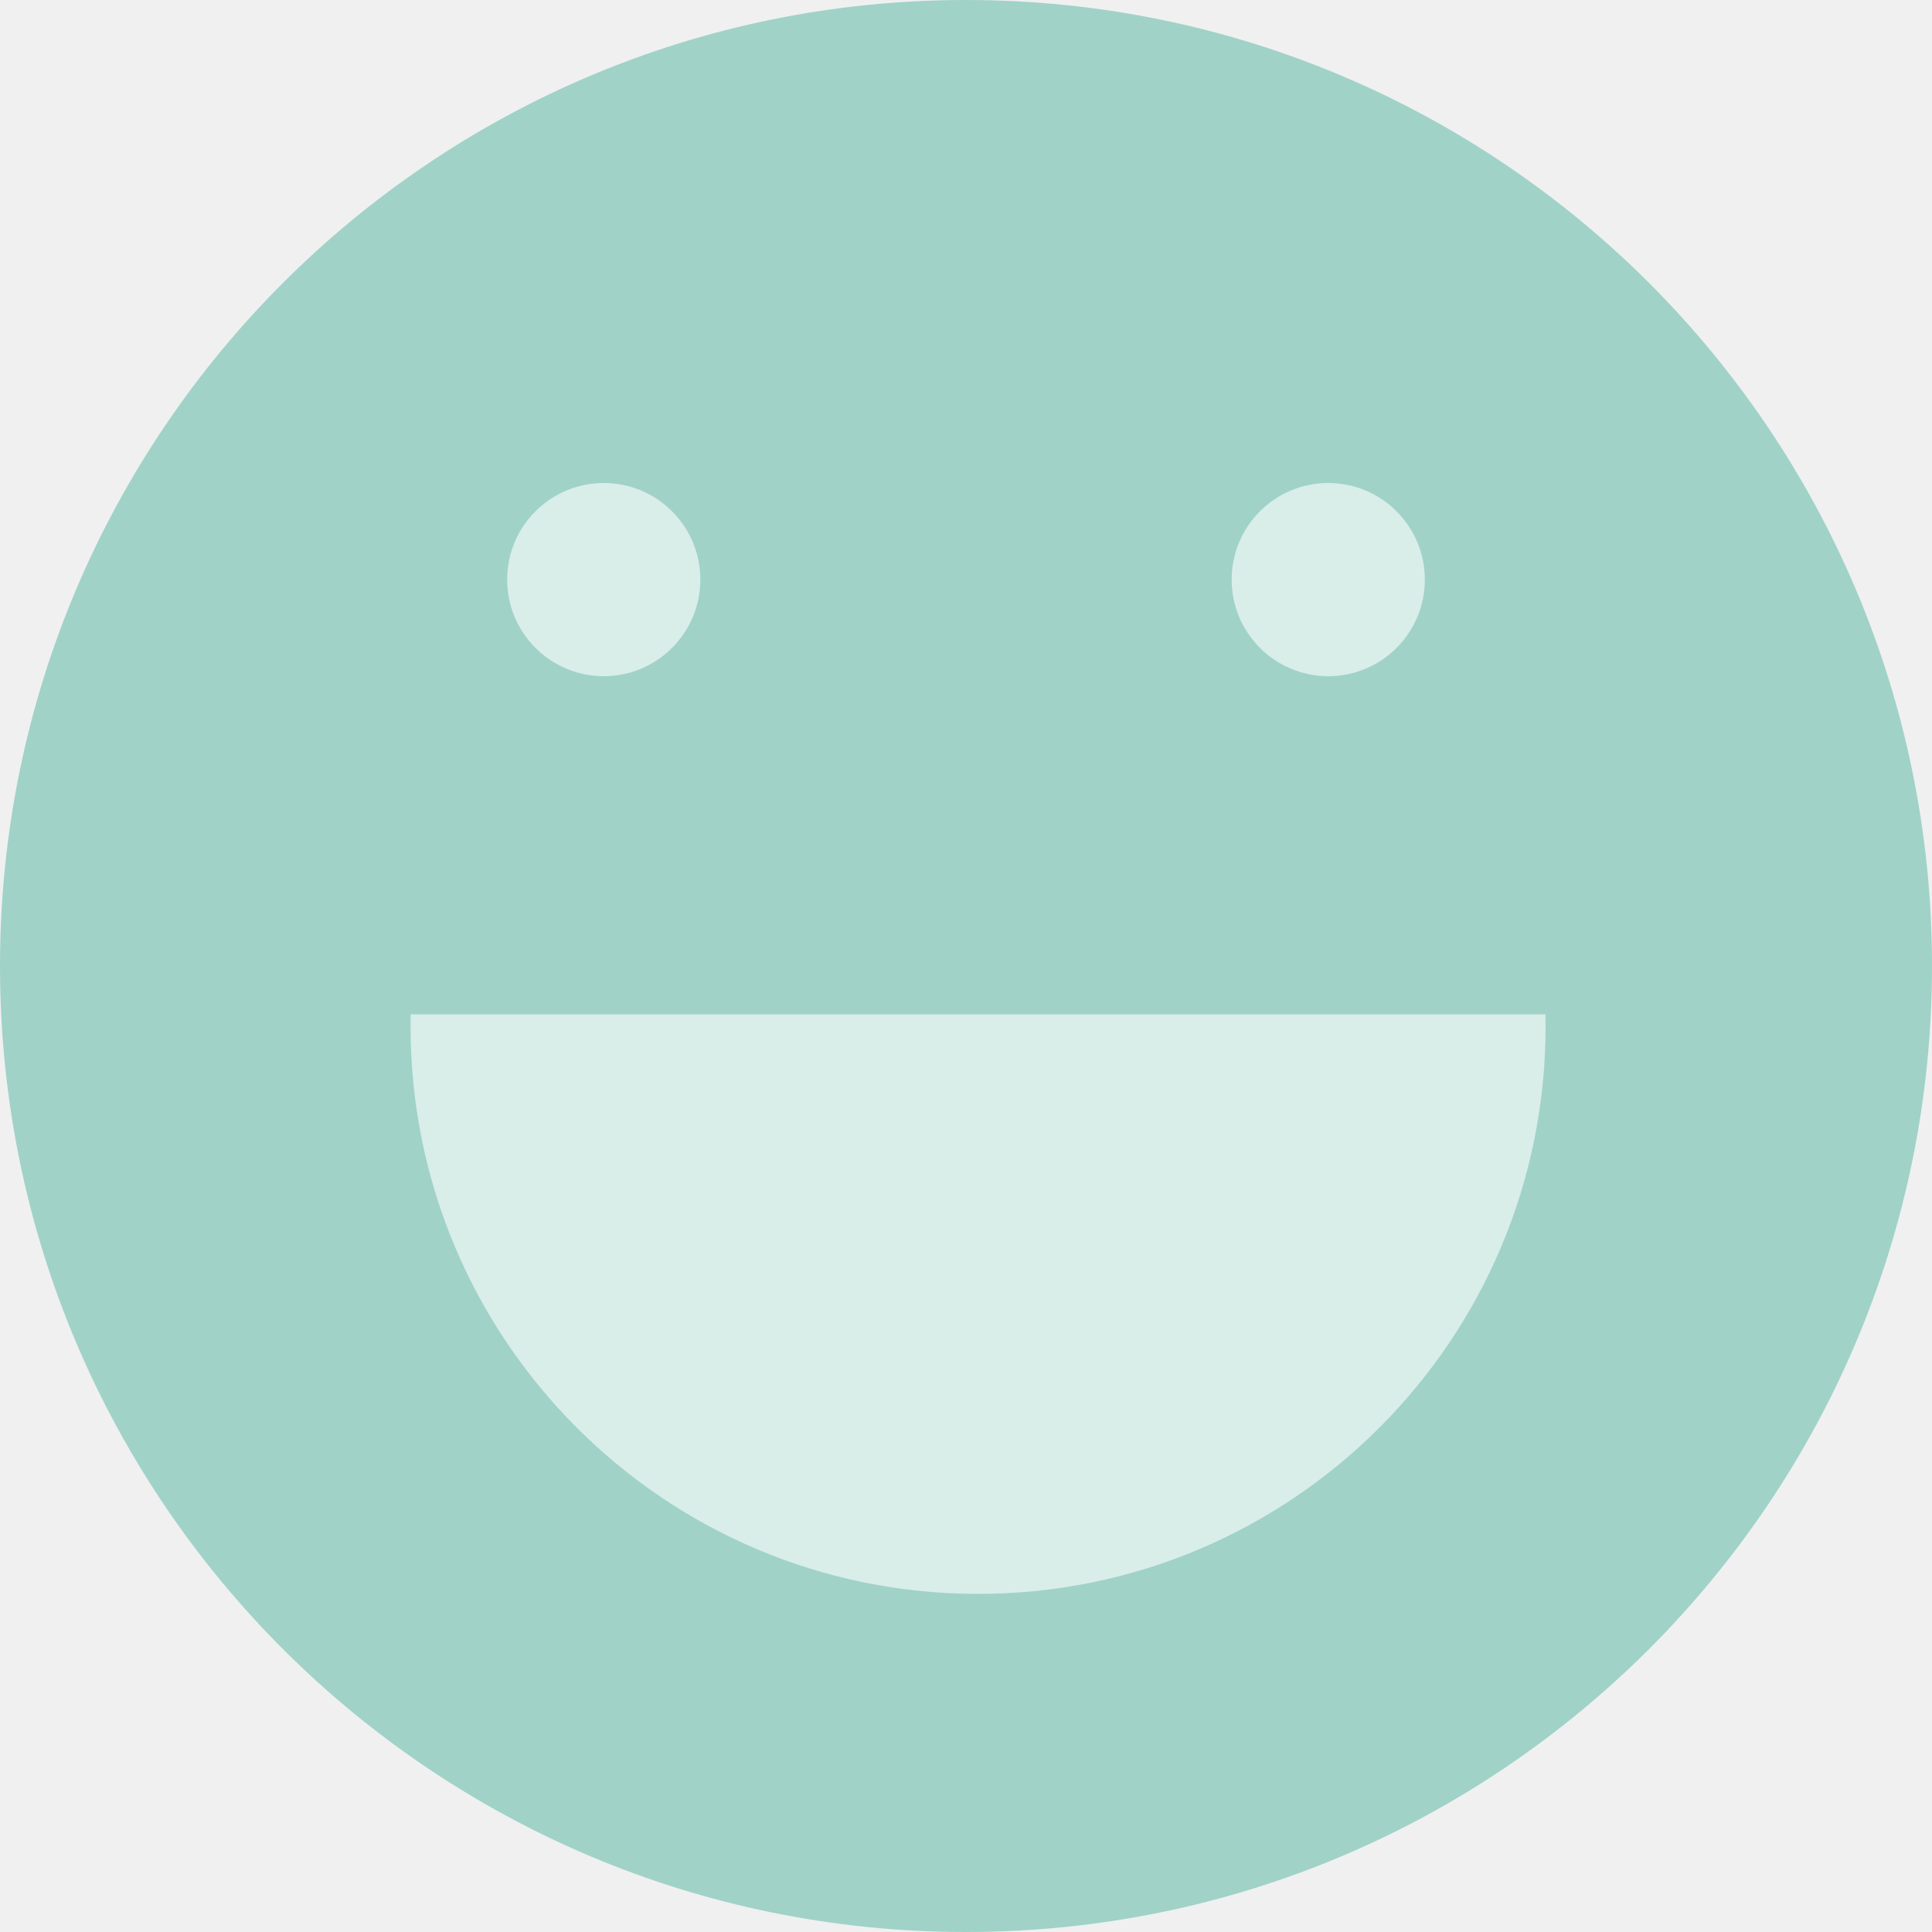
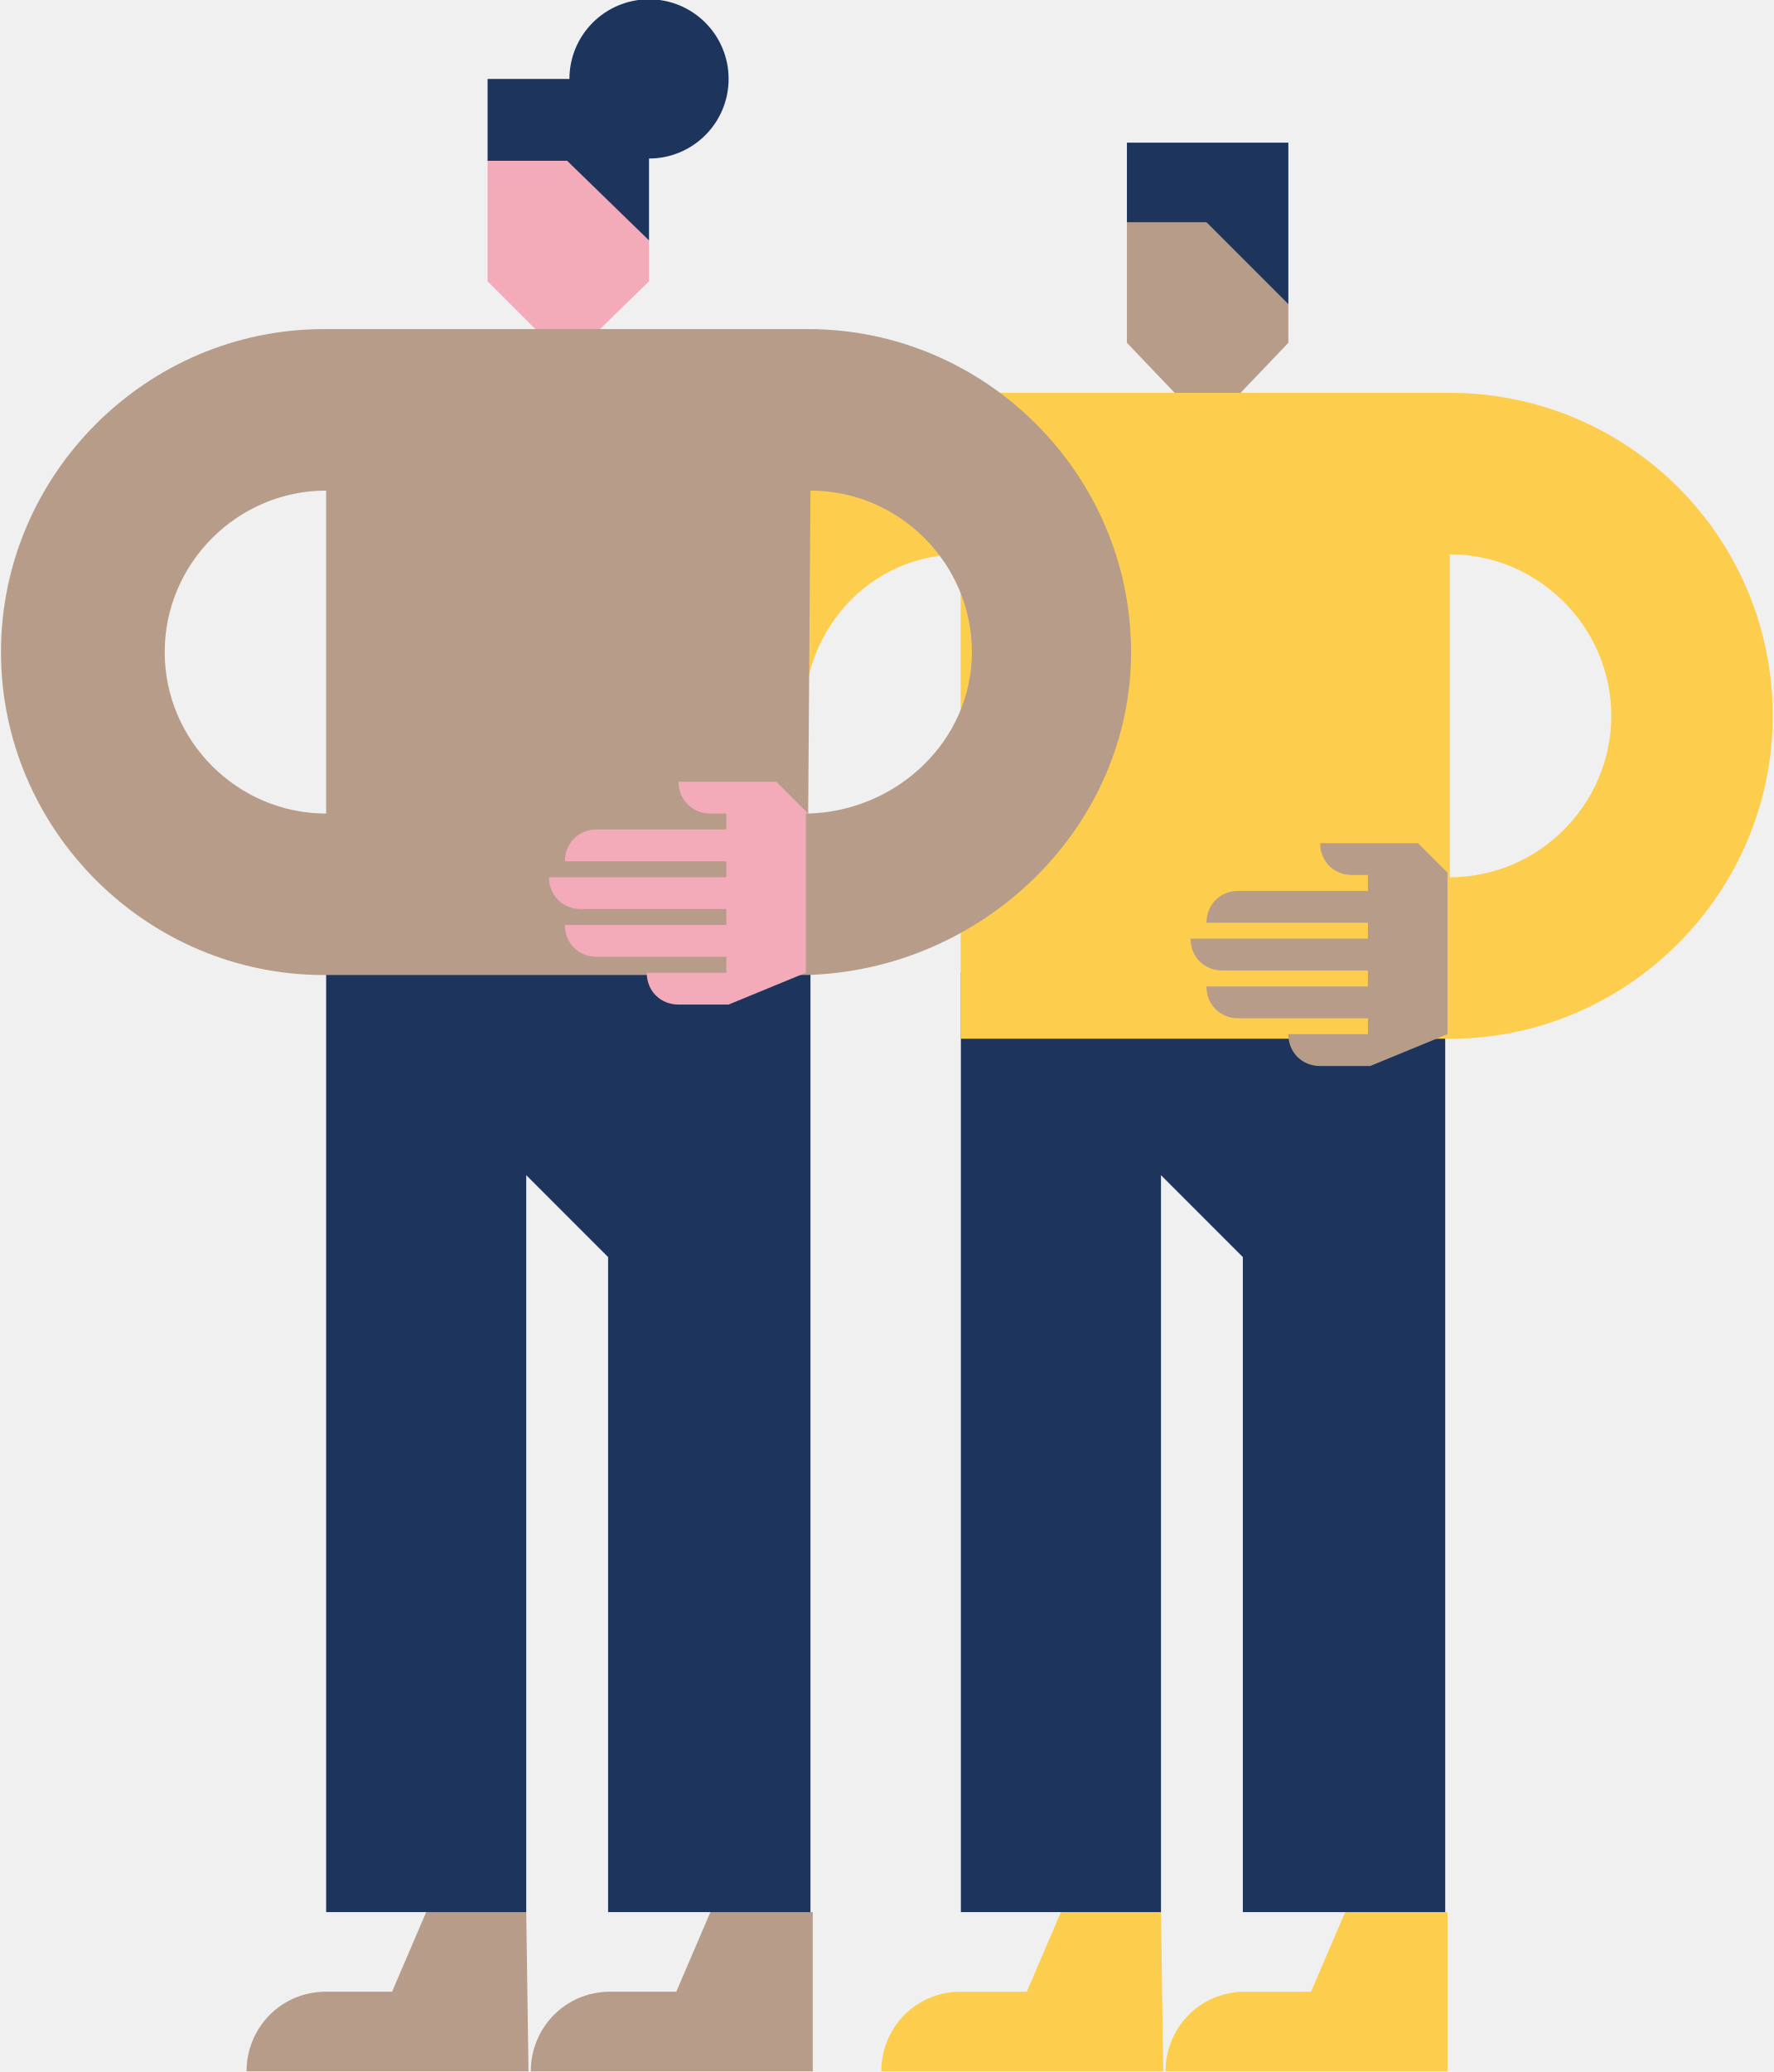
- <svg xmlns="http://www.w3.org/2000/svg" width="80px" height="80px" viewBox="0 0 80 80" version="1.1">
-   <description>Created with Sketch (http://www.bohemiancoding.com/sketch)</description>
-   <defs />
-   <g id="Page-1" stroke="none" stroke-width="1" fill="none" fill-rule="evenodd">
-     <g id="persona-persona.is-happy" transform="translate(-6, -18)">
-       <circle id="Oval-1" fill="#A0D2C8" cx="46" cy="58" r="40" />
-       <path d="M69.995,60 C69.998,60.166 70,60.333 70,60.5 C70,73.479 59.479,84 46.5,84 C33.521,84 23,73.479 23,60.5 C23,60.333 23.002,60.166 23.005,60 L69.995,60 Z" id="Oval-5" fill-opacity="0.605" fill="#FFFFFF" />
-       <circle id="Oval-8" fill-opacity="0.599" fill="#FFFFFF" cx="31" cy="42" r="4" />
-       <circle id="Oval-8" fill-opacity="0.599" fill="#FFFFFF" cx="61" cy="42" r="4" />
+ <svg xmlns="http://www.w3.org/2000/svg" version="1.1" id="Layer_1" x="0px" y="0px" viewBox="0 0 1096 1280" enable-background="new 0 0 1096 1280" xml:space="preserve">
+   <g>
+     <g>
+       <path fill="#FDCD4D" d="M893.022,1181.214l-33.718-25.288l-28.098,25.288l-21.079,49.177h-40.736    c-28.098,0-49.177,22.491-49.177,49.184h174.219v-98.355h-1.405L893.022,1181.214z M717.398,1181.214l-33.717-25.288    l-28.11,25.288l-21.073,49.177h-40.742c-28.098,0-49.177,22.491-49.177,49.184h174.219l-1.405-98.355L717.398,1181.214z" />
+       <path fill="#1D345C" d="M742.686,539.117l-148.937,61.815v580.283h123.649V725.98l50.576,50.589v404.64h125.048V600.932    L742.686,539.117z" />
+       <path fill="#1D345C" d="M696.343,137.289l35.128,42.159l64.625,8.429v-99.76h-99.753V137.289z" />
+       <path fill="#B69C89" d="M766.593,242.675l29.503-30.908v-23.896l-50.576-50.576h-49.177v74.478l29.503,30.908L766.593,242.675z" />
+       <path fill="#FDCD4D" d="M895.856,242.675H596.583c-109.594,0-199.513,89.913-199.513,199.513h99.76    c0-54.791,41.957-99.754,96.76-99.754v299.273h302.273V342.435c54.803,0,99.778,44.957,99.778,99.76    c0,54.797-44.969,99.766-99.778,99.766v99.76c109.6,0,199.526-89.913,199.526-199.513c0-111.005-89.932-199.52-199.526-199.52    L895.856,242.675z" />
+       <path fill="#B69C89" d="M876.187,520.868h-60.423c0,11.239,8.429,19.668,19.669,19.668h9.834v9.828h-80.085    c-11.239,0-19.669,8.429-19.669,19.668h99.76v9.834h-109.6c0,11.252,8.429,19.668,19.669,19.668h89.913v9.84h-99.747    c0,11.239,8.429,19.668,19.669,19.668h80.085v9.834H796.09c0,11.239,8.429,19.668,19.669,19.668h30.908l47.766-19.668v-99.754    l-18.251-18.245L876.187,520.868z" />
+     </g>
+     <g>
+       <path fill="#B69C89" d="M500.803,1181.214l-33.718-25.288l-28.098,25.288l-21.079,49.177h-40.736    c-28.098,0-49.177,22.491-49.177,49.184h174.219v-98.355h-1.405L500.803,1181.214z M325.179,1181.214l-33.717-25.288    l-28.11,25.288l-21.073,49.177h-40.742c-28.098,0-49.177,22.491-49.177,49.184h174.219l-1.405-98.355L325.179,1181.214z" />
+       <path fill="#1D345C" d="M350.467,539.117L201.53,600.932v580.283h123.649V725.98l50.576,50.589v404.64h125.048V600.932    L350.467,539.117z M301.29,99.336l35.122,40.748l64.625,8.429V48.76H301.29V99.336z" />
+       <path fill="#F3AAB9" d="M350.467,99.336H301.29v74.472l49.177,49.177l50.576-49.177v-25.288L350.467,99.336z" />
+       <path fill="#B69C89" d="M698.906,402.823c0-109.594-89.913-199.513-199.513-199.513H200.119    c-109.581,0-199.507,89.913-199.507,199.507S90.525,602.33,200.125,602.33H498c109.594-2.81,200.918-91.318,200.918-199.513    L698.906,402.823z M201.53,502.583c-54.797,0-99.76-44.957-99.76-99.766c0-54.791,44.957-99.76,99.76-99.76v199.52V502.583z     M499.392,502.583l1.417-199.52c54.791,0,99.76,44.957,99.76,99.76c0,54.797-46.368,98.342-101.171,99.754L499.392,502.583z" />
+       <circle fill="#1D345C" cx="401.044" cy="48.753" r="49.177" />
+       <path fill="#F3AAB9" d="M499.386,502.589l-19.669-19.668h-60.41c0,11.239,8.429,19.668,19.669,19.668h9.834v9.828h-80.085    c-11.239,0-19.669,8.429-19.669,19.668h99.753v9.834H339.228c0,11.239,8.429,19.668,19.669,19.668h89.913v9.828h-99.754    c0,11.239,8.429,19.668,19.669,19.668h80.085v9.834h-49.177c0,11.239,8.429,19.668,19.669,19.668h30.908l47.766-19.668v-98.361    h1.417L499.386,502.589z" />
    </g>
  </g>
</svg>
